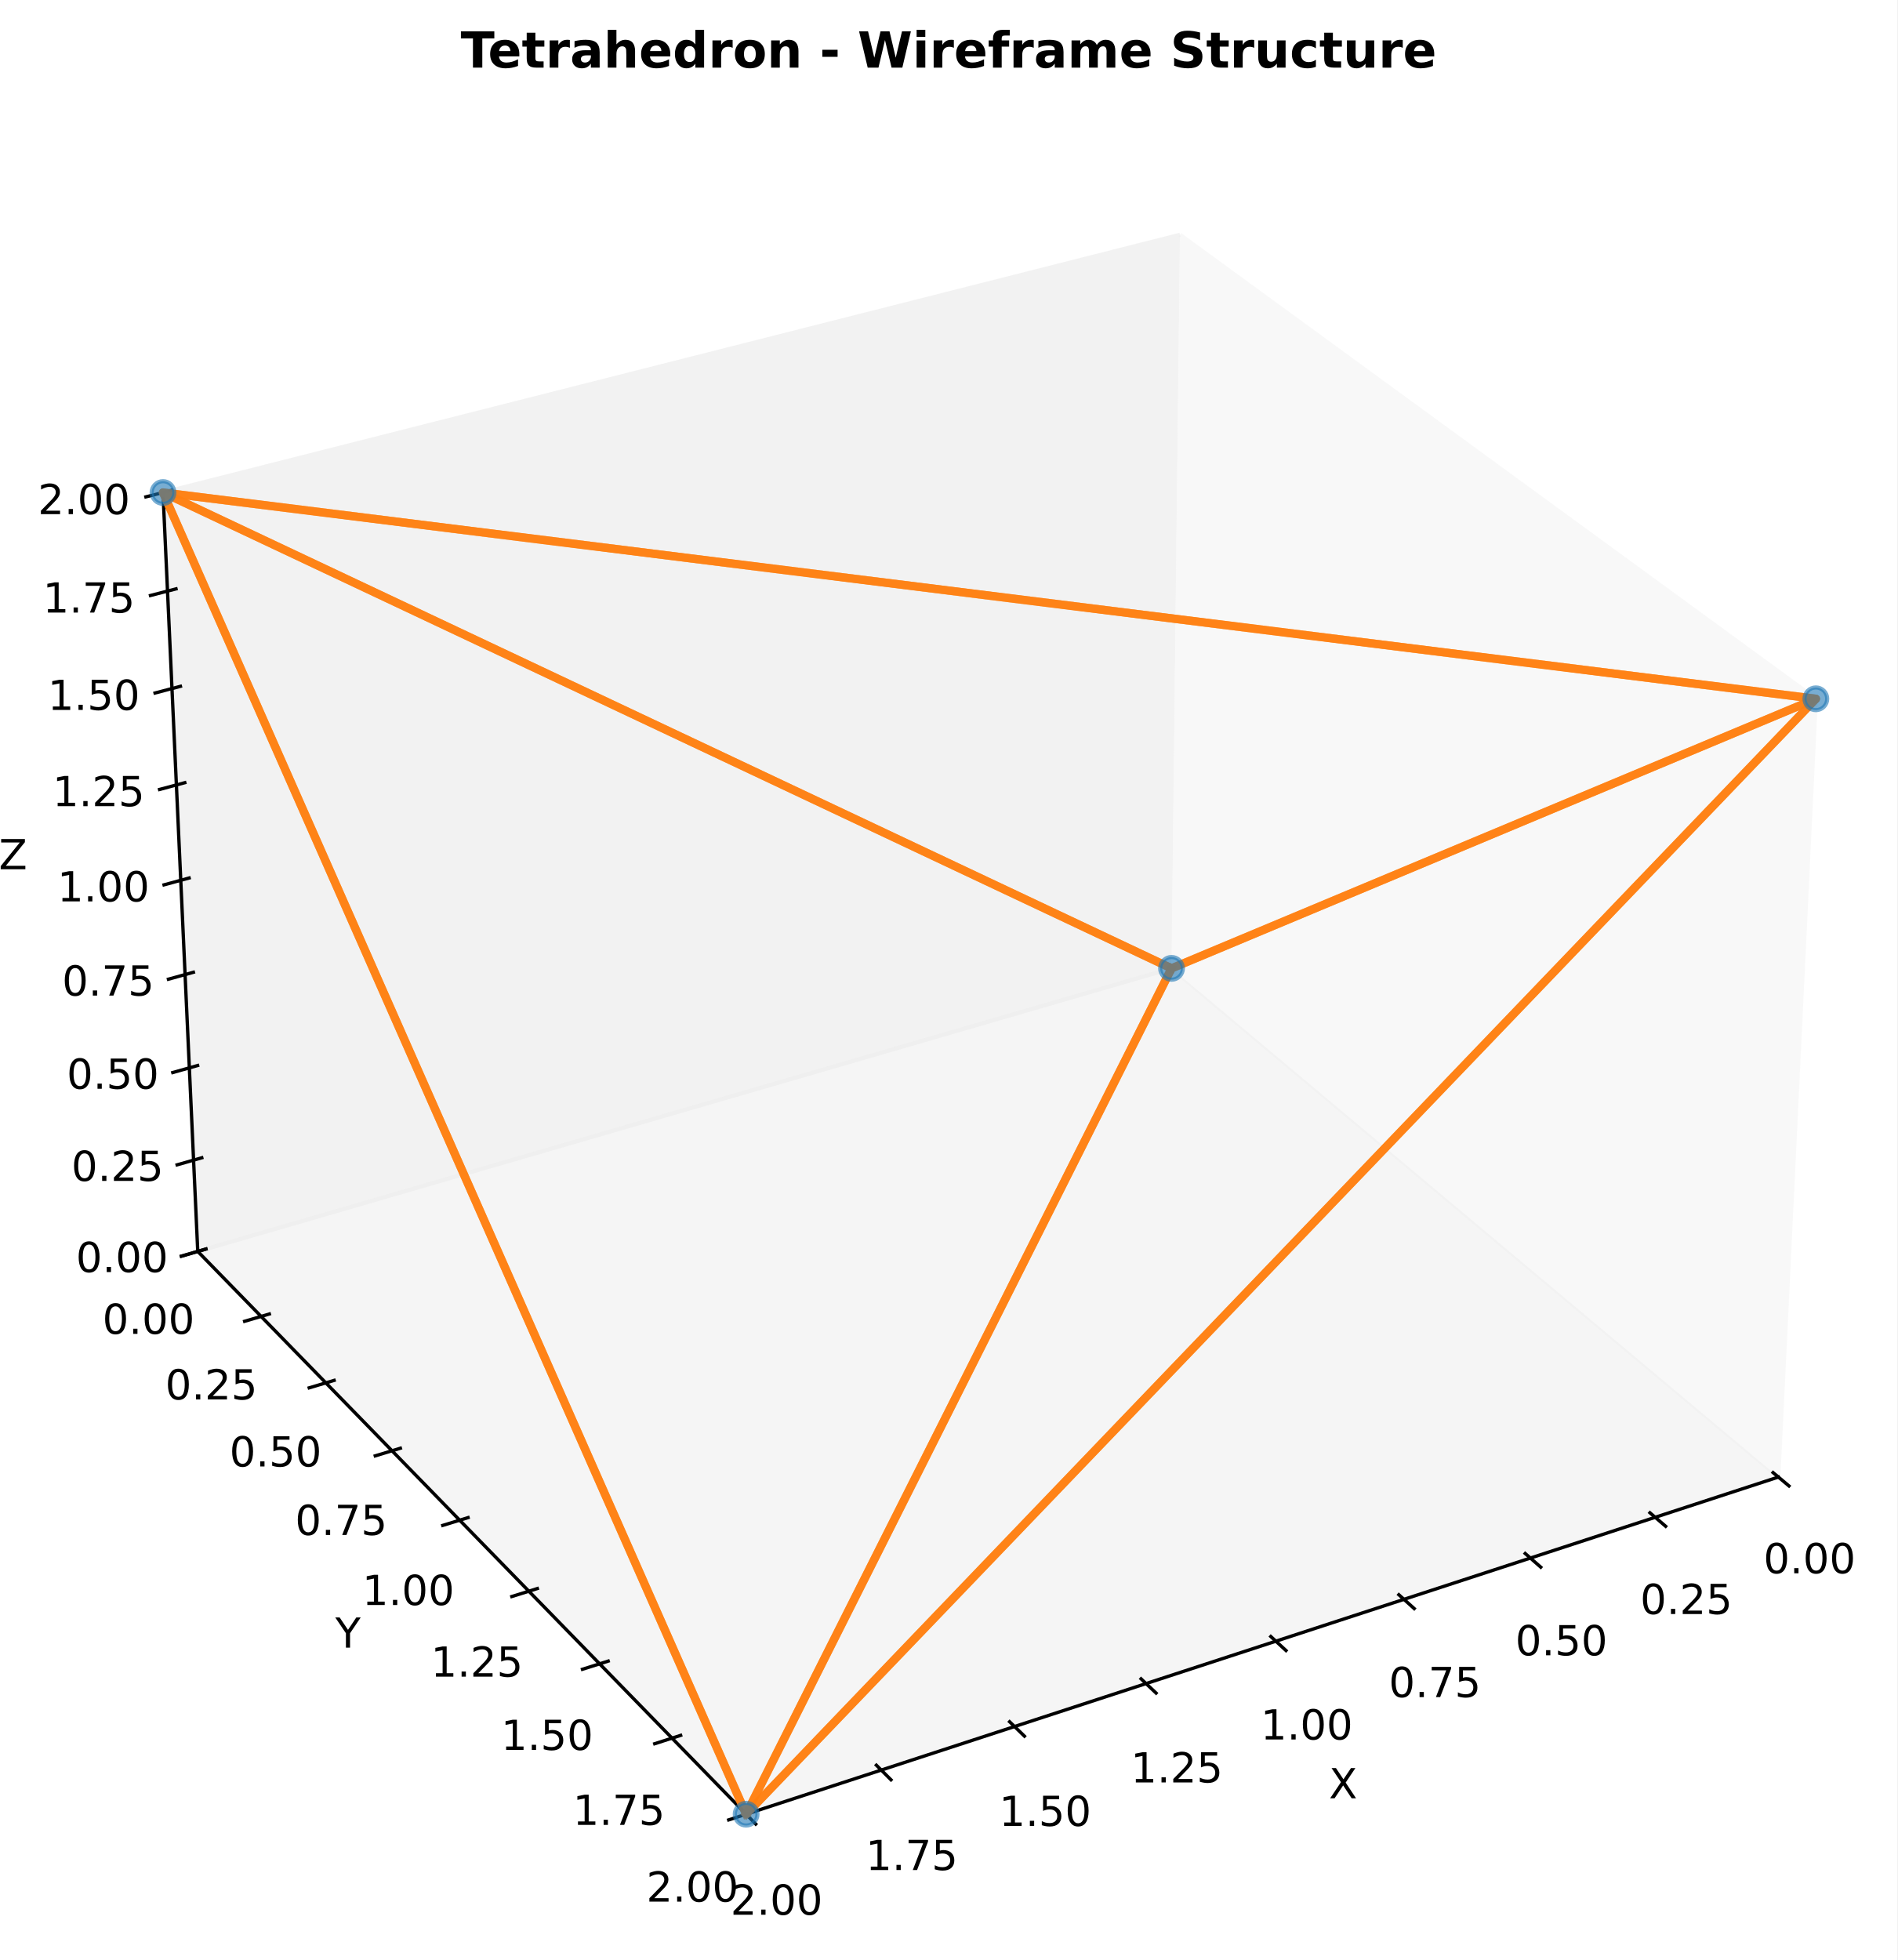
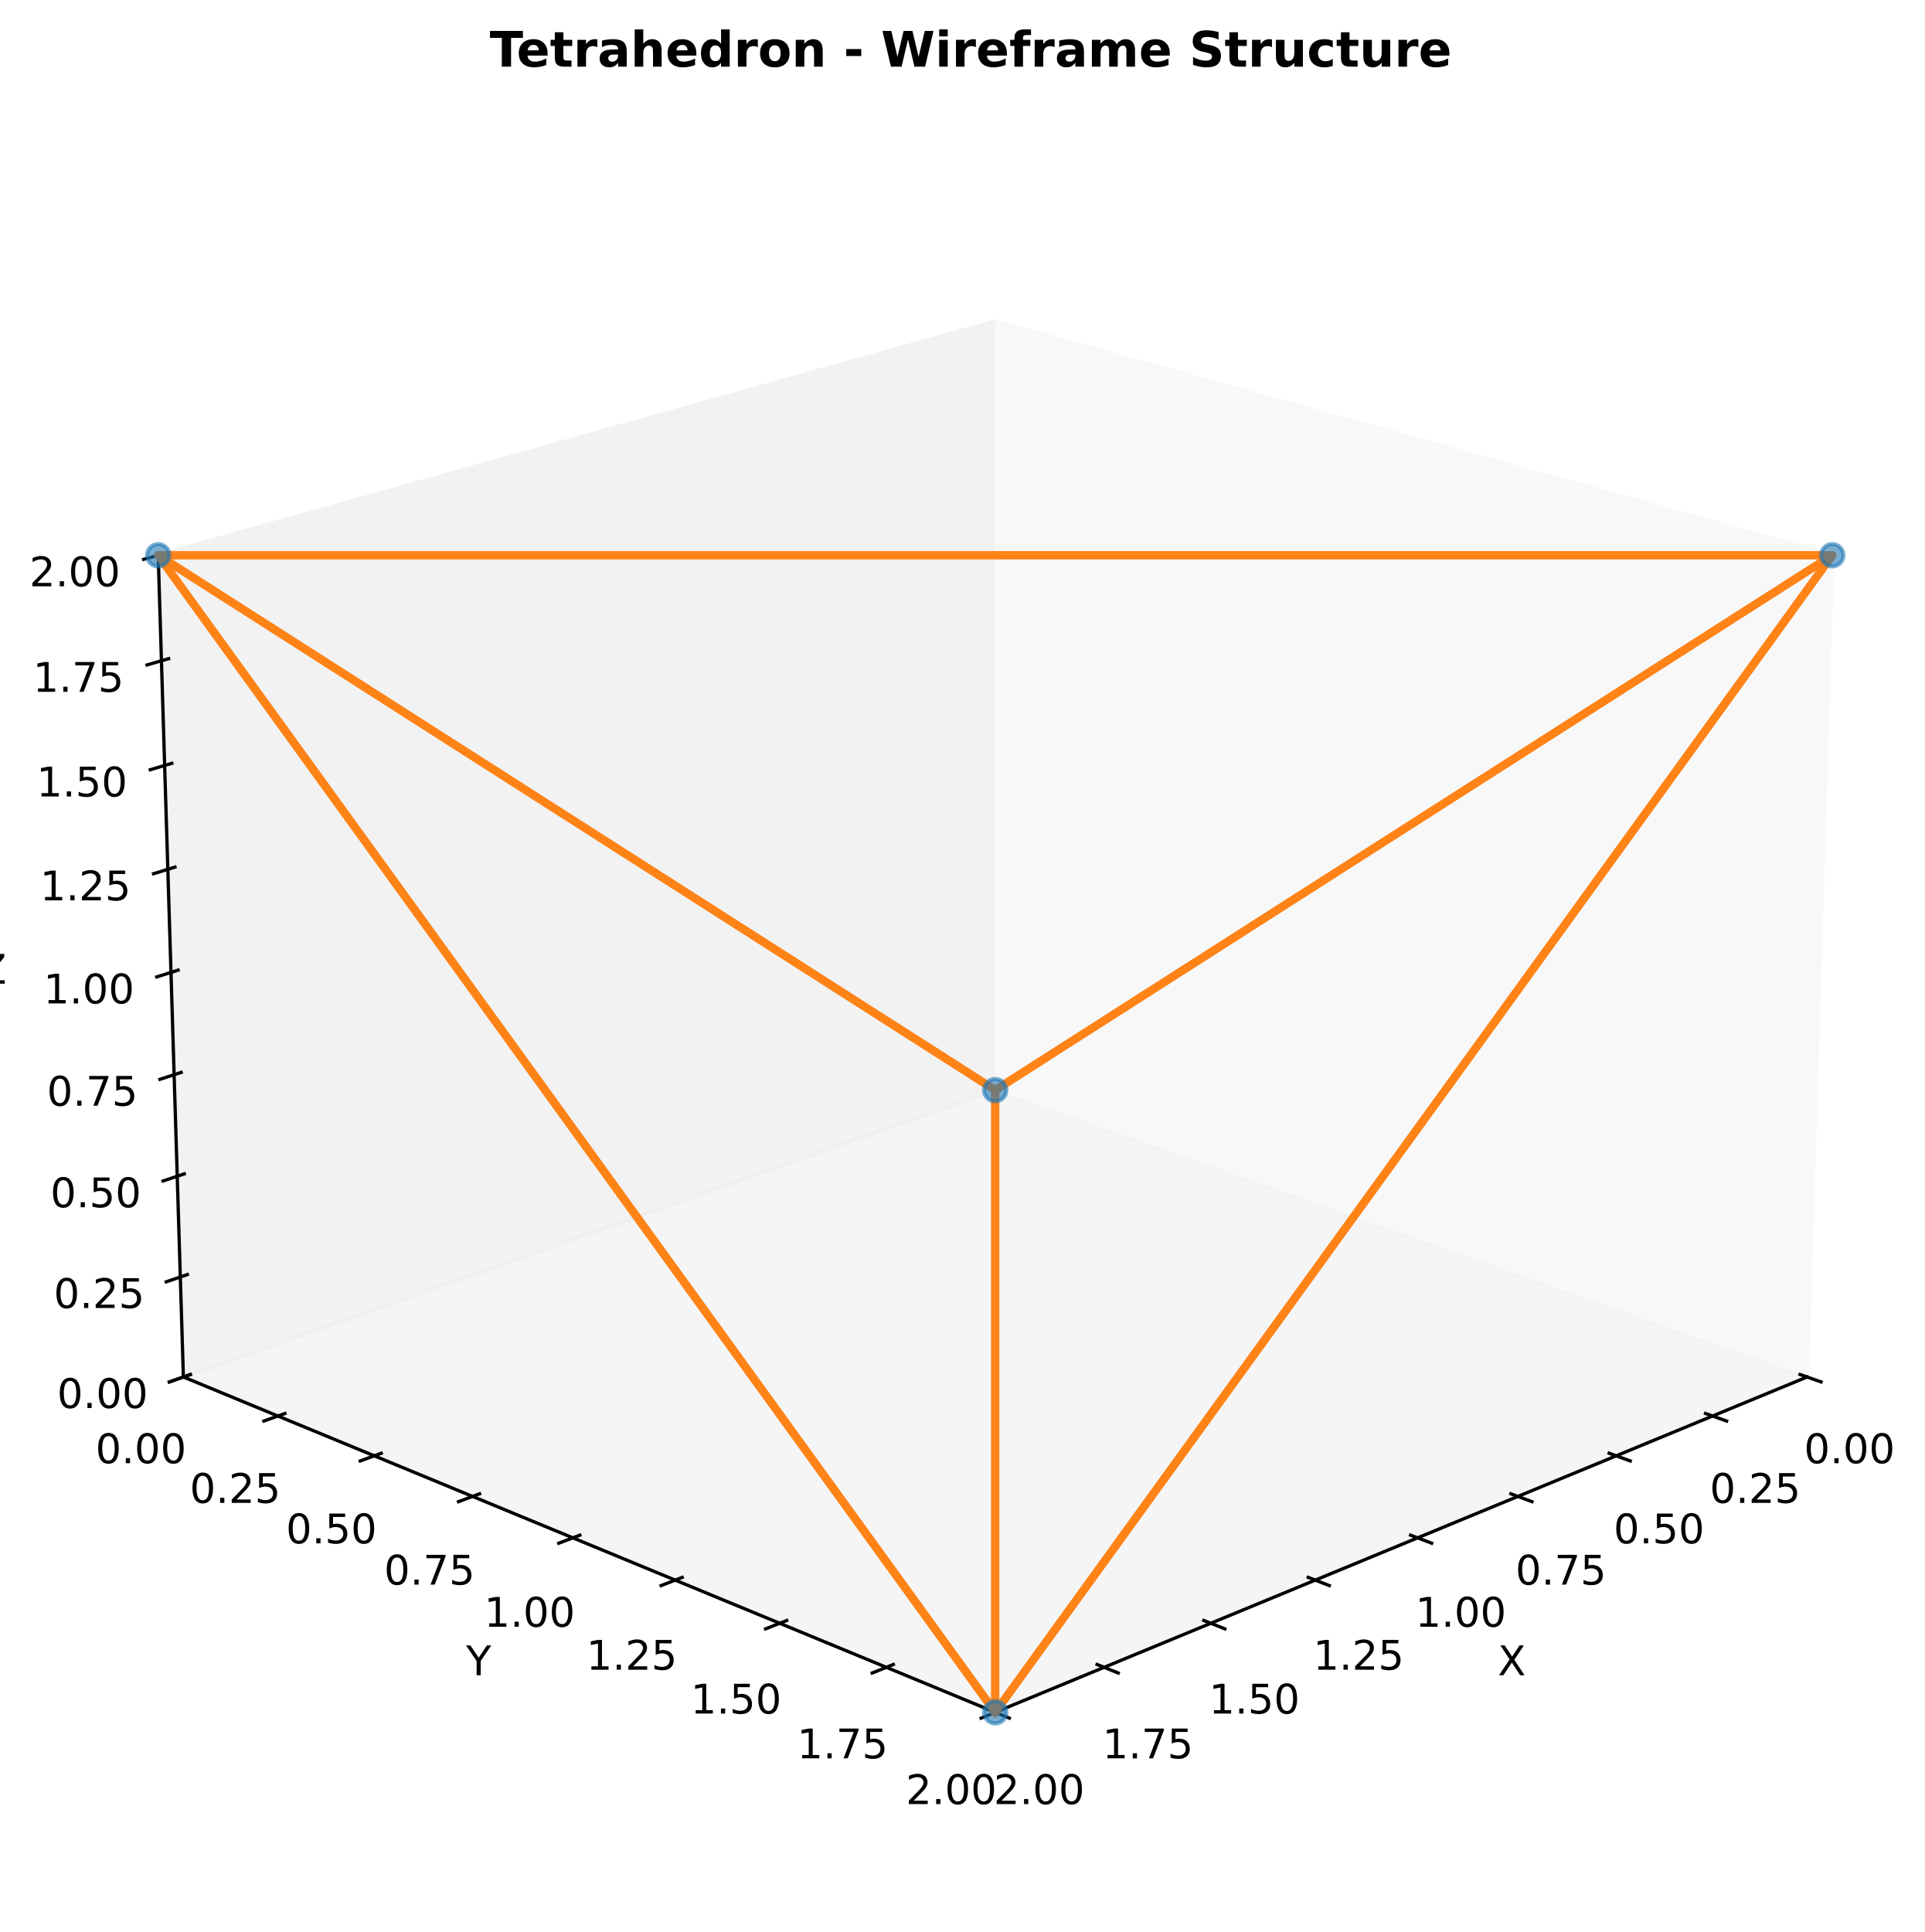
- <svg xmlns="http://www.w3.org/2000/svg" xmlns:xlink="http://www.w3.org/1999/xlink" width="457.92pt" height="473.038pt" viewBox="0 0 457.92 473.038" version="1.1">
+ <svg xmlns="http://www.w3.org/2000/svg" xmlns:xlink="http://www.w3.org/1999/xlink" width="471.183pt" height="473.038pt" viewBox="0 0 471.183 473.038" version="1.1">
  <defs>
    <style type="text/css">*{stroke-linejoin: round; stroke-linecap: butt}</style>
  </defs>
  <g id="figure_1">
    <g id="patch_1">
-       <path d="M 0 473.038  L 457.92 473.038  L 457.92 0  L 0 0  z " style="fill: #ffffff" />
+       <path d="M 0 473.038  L 471.183 473.038  L 471.183 0  L 0 0  z " style="fill: #ffffff" />
    </g>
    <g id="patch_2">
-       <path d="M 7.2 465.838  L 450.72 465.838  L 450.72 22.318  L 7.2 22.318  z " style="fill: #ffffff" />
+       <path d="M 15.926 465.838  L 459.446 465.838  L 459.446 22.318  L 15.926 22.318  z " style="fill: #ffffff" />
    </g>
    <g id="pane3d_1">
      <g id="patch_3">
-         <path d="M 282.753 233.711  L 429.218 356.48  L 438.263 168.653  L 284.789 56.655  " style="fill: #f2f2f2; opacity: 0.5; stroke: #f2f2f2; stroke-linejoin: miter" />
+         <path d="M 243.68 266.913  L 442.457 337.145  L 448.621 135.953  L 243.68 78.665  " style="fill: #f2f2f2; opacity: 0.5; stroke: #f2f2f2; stroke-linejoin: miter" />
      </g>
    </g>
    <g id="pane3d_2">
      <g id="patch_4">
-         <path d="M 282.753 233.711  L 47.73 302.023  L 39.343 118.868  L 284.789 56.655  " style="fill: #e6e6e6; opacity: 0.5; stroke: #e6e6e6; stroke-linejoin: miter" />
+         <path d="M 243.68 266.913  L 44.903 337.145  L 38.738 135.953  L 243.68 78.665  " style="fill: #e6e6e6; opacity: 0.5; stroke: #e6e6e6; stroke-linejoin: miter" />
      </g>
    </g>
    <g id="pane3d_3">
      <g id="patch_5">
-         <path d="M 282.753 233.711  L 47.73 302.023  L 180.082 437.848  L 429.218 356.48  " style="fill: #ececec; opacity: 0.5; stroke: #ececec; stroke-linejoin: miter" />
+         <path d="M 243.68 266.913  L 44.903 337.145  L 243.68 419.245  L 442.457 337.145  " style="fill: #ececec; opacity: 0.5; stroke: #ececec; stroke-linejoin: miter" />
      </g>
    </g>
    <g id="axis3d_1">
      <g id="line2d_1">
-         <path d="M 429.218 356.48  L 180.082 437.848  " style="fill: none; stroke: #000000; stroke-width: 0.8; stroke-linecap: square" />
+         <path d="M 442.457 337.145  L 243.68 419.245  " style="fill: none; stroke: #000000; stroke-width: 0.8; stroke-linecap: square" />
      </g>
      <g id="xtick_1">
        <g id="line2d_2">
-           <path d="M 427.943 355.412  L 431.774 358.622  " style="fill: none; stroke: #000000; stroke-width: 0.8; stroke-linecap: square" />
+           <path d="M 440.743 336.539  L 445.889 338.357  " style="fill: none; stroke: #000000; stroke-width: 0.8; stroke-linecap: square" />
        </g>
        <g id="text_1">
-           <g transform="translate(425.6121 379.7038) scale(0.1 -0.1)">
+           <g transform="translate(441.7177 358.2588) scale(0.1 -0.1)">
            <defs>
              <path id="DejaVuSans-30" d="M 2034 4250  Q 1547 4250 1301 3770  Q 1056 3291 1056 2328  Q 1056 1369 1301 889  Q 1547 409 2034 409  Q 2525 409 2770 889  Q 3016 1369 3016 2328  Q 3016 3291 2770 3770  Q 2525 4250 2034 4250  z M 2034 4750  Q 2819 4750 3233 4129  Q 3647 3509 3647 2328  Q 3647 1150 3233 529  Q 2819 -91 2034 -91  Q 1250 -91 836 529  Q 422 1150 422 2328  Q 422 3509 836 4129  Q 1250 4750 2034 4750  z " transform="scale(0.015625)" />
              <path id="DejaVuSans-2e" d="M 684 794  L 1344 794  L 1344 0  L 684 0  L 684 794  z " transform="scale(0.015625)" />
            </defs>
            <use xlink:href="#DejaVuSans-30" />
            <use xlink:href="#DejaVuSans-2e" transform="translate(63.62305 0)" />
            <use xlink:href="#DejaVuSans-30" transform="translate(95.41016 0)" />
            <use xlink:href="#DejaVuSans-30" transform="translate(159.0332 0)" />
          </g>
        </g>
      </g>
      <g id="xtick_2">
        <g id="line2d_3">
-           <path d="M 398.223 365.109  L 402.014 368.361  " style="fill: none; stroke: #000000; stroke-width: 0.8; stroke-linecap: square" />
+           <path d="M 417.605 346.083  L 422.757 347.937  " style="fill: none; stroke: #000000; stroke-width: 0.8; stroke-linecap: square" />
        </g>
        <g id="text_2">
-           <g transform="translate(395.8613 389.5376) scale(0.1 -0.1)">
+           <g transform="translate(418.6278 367.9711) scale(0.1 -0.1)">
            <defs>
              <path id="DejaVuSans-32" d="M 1228 531  L 3431 531  L 3431 0  L 469 0  L 469 531  Q 828 903 1448 1529  Q 2069 2156 2228 2338  Q 2531 2678 2651 2914  Q 2772 3150 2772 3378  Q 2772 3750 2511 3984  Q 2250 4219 1831 4219  Q 1534 4219 1204 4116  Q 875 4013 500 3803  L 500 4441  Q 881 4594 1212 4672  Q 1544 4750 1819 4750  Q 2544 4750 2975 4387  Q 3406 4025 3406 3419  Q 3406 3131 3298 2873  Q 3191 2616 2906 2266  Q 2828 2175 2409 1742  Q 1991 1309 1228 531  z " transform="scale(0.015625)" />
              <path id="DejaVuSans-35" d="M 691 4666  L 3169 4666  L 3169 4134  L 1269 4134  L 1269 2991  Q 1406 3038 1543 3061  Q 1681 3084 1819 3084  Q 2600 3084 3056 2656  Q 3513 2228 3513 1497  Q 3513 744 3044 326  Q 2575 -91 1722 -91  Q 1428 -91 1123 -41  Q 819 9 494 109  L 494 744  Q 775 591 1075 516  Q 1375 441 1709 441  Q 2250 441 2565 725  Q 2881 1009 2881 1497  Q 2881 1984 2565 2268  Q 2250 2553 1709 2553  Q 1456 2553 1204 2497  Q 953 2441 691 2322  L 691 4666  z " transform="scale(0.015625)" />
            </defs>
            <use xlink:href="#DejaVuSans-30" />
            <use xlink:href="#DejaVuSans-2e" transform="translate(63.62305 0)" />
            <use xlink:href="#DejaVuSans-32" transform="translate(95.41016 0)" />
            <use xlink:href="#DejaVuSans-35" transform="translate(159.0332 0)" />
          </g>
        </g>
      </g>
      <g id="xtick_3">
        <g id="line2d_4">
-           <path d="M 368.116 374.932  L 371.867 378.227  " style="fill: none; stroke: #000000; stroke-width: 0.8; stroke-linecap: square" />
+           <path d="M 394.006 355.817  L 399.165 357.708  " style="fill: none; stroke: #000000; stroke-width: 0.8; stroke-linecap: square" />
        </g>
        <g id="text_3">
-           <g transform="translate(365.7225 399.4995) scale(0.1 -0.1)">
+           <g transform="translate(395.0782 377.8769) scale(0.1 -0.1)">
            <use xlink:href="#DejaVuSans-30" />
            <use xlink:href="#DejaVuSans-2e" transform="translate(63.62305 0)" />
            <use xlink:href="#DejaVuSans-35" transform="translate(95.41016 0)" />
            <use xlink:href="#DejaVuSans-30" transform="translate(159.0332 0)" />
          </g>
        </g>
      </g>
      <g id="xtick_4">
        <g id="line2d_5">
-           <path d="M 337.616 384.883  L 341.325 388.222  " style="fill: none; stroke: #000000; stroke-width: 0.8; stroke-linecap: square" />
+           <path d="M 369.935 365.746  L 375.099 367.675  " style="fill: none; stroke: #000000; stroke-width: 0.8; stroke-linecap: square" />
        </g>
        <g id="text_4">
-           <g transform="translate(335.1881 409.5923) scale(0.1 -0.1)">
+           <g transform="translate(371.0549 387.9818) scale(0.1 -0.1)">
            <defs>
              <path id="DejaVuSans-37" d="M 525 4666  L 3525 4666  L 3525 4397  L 1831 0  L 1172 0  L 2766 4134  L 525 4134  L 525 4666  z " transform="scale(0.015625)" />
            </defs>
            <use xlink:href="#DejaVuSans-30" />
            <use xlink:href="#DejaVuSans-2e" transform="translate(63.62305 0)" />
            <use xlink:href="#DejaVuSans-37" transform="translate(95.41016 0)" />
            <use xlink:href="#DejaVuSans-35" transform="translate(159.0332 0)" />
          </g>
        </g>
      </g>
      <g id="xtick_5">
        <g id="line2d_6">
-           <path d="M 306.714 394.966  L 310.379 398.348  " style="fill: none; stroke: #000000; stroke-width: 0.8; stroke-linecap: square" />
+           <path d="M 345.376 375.876  L 350.545 377.844  " style="fill: none; stroke: #000000; stroke-width: 0.8; stroke-linecap: square" />
        </g>
        <g id="text_5">
-           <g transform="translate(304.2504 419.8184) scale(0.1 -0.1)">
+           <g transform="translate(346.5434 398.2921) scale(0.1 -0.1)">
            <defs>
              <path id="DejaVuSans-31" d="M 794 531  L 1825 531  L 1825 4091  L 703 3866  L 703 4441  L 1819 4666  L 2450 4666  L 2450 531  L 3481 531  L 3481 0  L 794 0  L 794 531  z " transform="scale(0.015625)" />
            </defs>
            <use xlink:href="#DejaVuSans-31" />
            <use xlink:href="#DejaVuSans-2e" transform="translate(63.62305 0)" />
            <use xlink:href="#DejaVuSans-30" transform="translate(95.41016 0)" />
            <use xlink:href="#DejaVuSans-30" transform="translate(159.0332 0)" />
          </g>
        </g>
      </g>
      <g id="xtick_6">
        <g id="line2d_7">
-           <path d="M 275.402 405.182  L 279.023 408.61  " style="fill: none; stroke: #000000; stroke-width: 0.8; stroke-linecap: square" />
+           <path d="M 320.315 386.213  L 325.487 388.222  " style="fill: none; stroke: #000000; stroke-width: 0.8; stroke-linecap: square" />
        </g>
        <g id="text_6">
-           <g transform="translate(272.9011 430.1804) scale(0.1 -0.1)">
+           <g transform="translate(321.5289 408.8141) scale(0.1 -0.1)">
            <use xlink:href="#DejaVuSans-31" />
            <use xlink:href="#DejaVuSans-2e" transform="translate(63.62305 0)" />
            <use xlink:href="#DejaVuSans-32" transform="translate(95.41016 0)" />
            <use xlink:href="#DejaVuSans-35" transform="translate(159.0332 0)" />
          </g>
        </g>
      </g>
      <g id="xtick_7">
        <g id="line2d_8">
-           <path d="M 243.672 415.535  L 247.246 419.009  " style="fill: none; stroke: #000000; stroke-width: 0.8; stroke-linecap: square" />
+           <path d="M 294.735 396.763  L 299.91 398.814  " style="fill: none; stroke: #000000; stroke-width: 0.8; stroke-linecap: square" />
        </g>
        <g id="text_7">
-           <g transform="translate(241.1322 440.6813) scale(0.1 -0.1)">
+           <g transform="translate(295.9955 419.5542) scale(0.1 -0.1)">
            <use xlink:href="#DejaVuSans-31" />
            <use xlink:href="#DejaVuSans-2e" transform="translate(63.62305 0)" />
            <use xlink:href="#DejaVuSans-35" transform="translate(95.41016 0)" />
            <use xlink:href="#DejaVuSans-30" transform="translate(159.0332 0)" />
          </g>
        </g>
      </g>
      <g id="xtick_8">
        <g id="line2d_9">
-           <path d="M 211.516 426.027  L 215.042 429.547  " style="fill: none; stroke: #000000; stroke-width: 0.8; stroke-linecap: square" />
+           <path d="M 268.621 407.535  L 273.798 409.629  " style="fill: none; stroke: #000000; stroke-width: 0.8; stroke-linecap: square" />
        </g>
        <g id="text_8">
-           <g transform="translate(208.9351 451.3236) scale(0.1 -0.1)">
+           <g transform="translate(269.927 430.5194) scale(0.1 -0.1)">
            <use xlink:href="#DejaVuSans-31" />
            <use xlink:href="#DejaVuSans-2e" transform="translate(63.62305 0)" />
            <use xlink:href="#DejaVuSans-37" transform="translate(95.41016 0)" />
            <use xlink:href="#DejaVuSans-35" transform="translate(159.0332 0)" />
          </g>
        </g>
      </g>
      <g id="xtick_9">
        <g id="line2d_10">
-           <path d="M 178.924 436.661  L 182.401 440.229  " style="fill: none; stroke: #000000; stroke-width: 0.8; stroke-linecap: square" />
+           <path d="M 241.956 418.533  L 247.133 420.672  " style="fill: none; stroke: #000000; stroke-width: 0.8; stroke-linecap: square" />
        </g>
        <g id="text_9">
-           <g transform="translate(176.301 462.1104) scale(0.1 -0.1)">
+           <g transform="translate(243.3065 441.7169) scale(0.1 -0.1)">
            <use xlink:href="#DejaVuSans-32" />
            <use xlink:href="#DejaVuSans-2e" transform="translate(63.62305 0)" />
            <use xlink:href="#DejaVuSans-30" transform="translate(95.41016 0)" />
            <use xlink:href="#DejaVuSans-30" transform="translate(159.0332 0)" />
          </g>
        </g>
      </g>
      <g id="text_10">
-         <g transform="translate(320.7464 434.0064) scale(0.1 -0.1)">
+         <g transform="translate(366.7378 410.1691) scale(0.1 -0.1)">
          <defs>
            <path id="DejaVuSans-58" d="M 403 4666  L 1081 4666  L 2241 2931  L 3406 4666  L 4084 4666  L 2584 2425  L 4184 0  L 3506 0  L 2194 1984  L 872 0  L 191 0  L 1856 2491  L 403 4666  z " transform="scale(0.015625)" />
          </defs>
          <use xlink:href="#DejaVuSans-58" />
        </g>
      </g>
    </g>
    <g id="axis3d_2">
      <g id="line2d_11">
-         <path d="M 47.73 302.023  L 180.082 437.848  " style="fill: none; stroke: #000000; stroke-width: 0.8; stroke-linecap: square" />
+         <path d="M 44.903 337.145  L 243.68 419.245  " style="fill: none; stroke: #000000; stroke-width: 0.8; stroke-linecap: square" />
      </g>
      <g id="xtick_10">
        <g id="line2d_12">
-           <path d="M 49.702 301.449  L 43.78 303.171  " style="fill: none; stroke: #000000; stroke-width: 0.8; stroke-linecap: square" />
+           <path d="M 46.616 336.539  L 41.47 338.357  " style="fill: none; stroke: #000000; stroke-width: 0.8; stroke-linecap: square" />
        </g>
        <g id="text_11">
-           <g transform="translate(24.713 321.9215) scale(0.1 -0.1)">
+           <g transform="translate(23.37574 358.2588) scale(0.1 -0.1)">
            <use xlink:href="#DejaVuSans-30" />
            <use xlink:href="#DejaVuSans-2e" transform="translate(63.62305 0)" />
            <use xlink:href="#DejaVuSans-30" transform="translate(95.41016 0)" />
            <use xlink:href="#DejaVuSans-30" transform="translate(159.0332 0)" />
          </g>
        </g>
      </g>
      <g id="xtick_11">
        <g id="line2d_13">
-           <path d="M 65.007 317.127  L 59.039 318.886  " style="fill: none; stroke: #000000; stroke-width: 0.8; stroke-linecap: square" />
+           <path d="M 69.754 346.083  L 64.602 347.937  " style="fill: none; stroke: #000000; stroke-width: 0.8; stroke-linecap: square" />
        </g>
        <g id="text_12">
-           <g transform="translate(39.87846 337.7506) scale(0.1 -0.1)">
+           <g transform="translate(46.46559 367.9711) scale(0.1 -0.1)">
            <use xlink:href="#DejaVuSans-30" />
            <use xlink:href="#DejaVuSans-2e" transform="translate(63.62305 0)" />
            <use xlink:href="#DejaVuSans-32" transform="translate(95.41016 0)" />
            <use xlink:href="#DejaVuSans-35" transform="translate(159.0332 0)" />
          </g>
        </g>
      </g>
      <g id="xtick_12">
        <g id="line2d_14">
-           <path d="M 80.646 333.149  L 74.632 334.946  " style="fill: none; stroke: #000000; stroke-width: 0.8; stroke-linecap: square" />
+           <path d="M 93.353 355.817  L 88.194 357.708  " style="fill: none; stroke: #000000; stroke-width: 0.8; stroke-linecap: square" />
        </g>
        <g id="text_13">
-           <g transform="translate(55.37629 353.9265) scale(0.1 -0.1)">
+           <g transform="translate(70.01523 377.8769) scale(0.1 -0.1)">
            <use xlink:href="#DejaVuSans-30" />
            <use xlink:href="#DejaVuSans-2e" transform="translate(63.62305 0)" />
            <use xlink:href="#DejaVuSans-35" transform="translate(95.41016 0)" />
            <use xlink:href="#DejaVuSans-30" transform="translate(159.0332 0)" />
          </g>
        </g>
      </g>
      <g id="xtick_13">
        <g id="line2d_15">
-           <path d="M 96.632 349.525  L 90.571 351.362  " style="fill: none; stroke: #000000; stroke-width: 0.8; stroke-linecap: square" />
+           <path d="M 117.424 365.746  L 112.26 367.675  " style="fill: none; stroke: #000000; stroke-width: 0.8; stroke-linecap: square" />
        </g>
        <g id="text_14">
-           <g transform="translate(71.21751 370.4608) scale(0.1 -0.1)">
+           <g transform="translate(94.03855 387.9818) scale(0.1 -0.1)">
            <use xlink:href="#DejaVuSans-30" />
            <use xlink:href="#DejaVuSans-2e" transform="translate(63.62305 0)" />
            <use xlink:href="#DejaVuSans-37" transform="translate(95.41016 0)" />
            <use xlink:href="#DejaVuSans-35" transform="translate(159.0332 0)" />
          </g>
        </g>
      </g>
      <g id="xtick_14">
        <g id="line2d_16">
-           <path d="M 112.976 366.267  L 106.867 368.146  " style="fill: none; stroke: #000000; stroke-width: 0.8; stroke-linecap: square" />
+           <path d="M 141.983 375.876  L 136.814 377.844  " style="fill: none; stroke: #000000; stroke-width: 0.8; stroke-linecap: square" />
        </g>
        <g id="text_15">
-           <g transform="translate(87.41369 387.3656) scale(0.1 -0.1)">
+           <g transform="translate(118.55 398.2921) scale(0.1 -0.1)">
            <use xlink:href="#DejaVuSans-31" />
            <use xlink:href="#DejaVuSans-2e" transform="translate(63.62305 0)" />
            <use xlink:href="#DejaVuSans-30" transform="translate(95.41016 0)" />
            <use xlink:href="#DejaVuSans-30" transform="translate(159.0332 0)" />
          </g>
        </g>
      </g>
      <g id="xtick_15">
        <g id="line2d_17">
-           <path d="M 129.69 383.389  L 123.532 385.311  " style="fill: none; stroke: #000000; stroke-width: 0.8; stroke-linecap: square" />
+           <path d="M 167.044 386.213  L 161.872 388.222  " style="fill: none; stroke: #000000; stroke-width: 0.8; stroke-linecap: square" />
        </g>
        <g id="text_16">
-           <g transform="translate(103.9769 404.6535) scale(0.1 -0.1)">
+           <g transform="translate(143.5645 408.8141) scale(0.1 -0.1)">
            <use xlink:href="#DejaVuSans-31" />
            <use xlink:href="#DejaVuSans-2e" transform="translate(63.62305 0)" />
            <use xlink:href="#DejaVuSans-32" transform="translate(95.41016 0)" />
            <use xlink:href="#DejaVuSans-35" transform="translate(159.0332 0)" />
          </g>
        </g>
      </g>
      <g id="xtick_16">
        <g id="line2d_18">
-           <path d="M 146.786 400.903  L 140.58 402.869  " style="fill: none; stroke: #000000; stroke-width: 0.8; stroke-linecap: square" />
+           <path d="M 192.624 396.763  L 187.449 398.814  " style="fill: none; stroke: #000000; stroke-width: 0.8; stroke-linecap: square" />
        </g>
        <g id="text_17">
-           <g transform="translate(120.9197 422.3376) scale(0.1 -0.1)">
+           <g transform="translate(169.0979 419.5542) scale(0.1 -0.1)">
            <use xlink:href="#DejaVuSans-31" />
            <use xlink:href="#DejaVuSans-2e" transform="translate(63.62305 0)" />
            <use xlink:href="#DejaVuSans-35" transform="translate(95.41016 0)" />
            <use xlink:href="#DejaVuSans-30" transform="translate(159.0332 0)" />
          </g>
        </g>
      </g>
      <g id="xtick_17">
        <g id="line2d_19">
-           <path d="M 164.279 418.823  L 158.023 420.835  " style="fill: none; stroke: #000000; stroke-width: 0.8; stroke-linecap: square" />
+           <path d="M 218.738 407.535  L 213.561 409.629  " style="fill: none; stroke: #000000; stroke-width: 0.8; stroke-linecap: square" />
        </g>
        <g id="text_18">
-           <g transform="translate(138.2553 440.4318) scale(0.1 -0.1)">
+           <g transform="translate(195.1664 430.5194) scale(0.1 -0.1)">
            <use xlink:href="#DejaVuSans-31" />
            <use xlink:href="#DejaVuSans-2e" transform="translate(63.62305 0)" />
            <use xlink:href="#DejaVuSans-37" transform="translate(95.41016 0)" />
            <use xlink:href="#DejaVuSans-35" transform="translate(159.0332 0)" />
          </g>
        </g>
      </g>
      <g id="xtick_18">
        <g id="line2d_20">
-           <path d="M 182.182 437.162  L 175.876 439.222  " style="fill: none; stroke: #000000; stroke-width: 0.8; stroke-linecap: square" />
+           <path d="M 245.403 418.533  L 240.226 420.672  " style="fill: none; stroke: #000000; stroke-width: 0.8; stroke-linecap: square" />
        </g>
        <g id="text_19">
-           <g transform="translate(155.9976 458.9504) scale(0.1 -0.1)">
+           <g transform="translate(221.7869 441.7169) scale(0.1 -0.1)">
            <use xlink:href="#DejaVuSans-32" />
            <use xlink:href="#DejaVuSans-2e" transform="translate(63.62305 0)" />
            <use xlink:href="#DejaVuSans-30" transform="translate(95.41016 0)" />
            <use xlink:href="#DejaVuSans-30" transform="translate(159.0332 0)" />
          </g>
        </g>
      </g>
      <g id="text_20">
-         <g transform="translate(80.93147 397.6508) scale(0.1 -0.1)">
+         <g transform="translate(114.1423 410.1691) scale(0.1 -0.1)">
          <defs>
            <path id="DejaVuSans-59" d="M -13 4666  L 666 4666  L 1959 2747  L 3244 4666  L 3922 4666  L 2272 2222  L 2272 0  L 1638 0  L 1638 2222  L -13 4666  z " transform="scale(0.015625)" />
          </defs>
          <use xlink:href="#DejaVuSans-59" />
        </g>
      </g>
    </g>
    <g id="axis3d_3">
      <g id="line2d_21">
-         <path d="M 47.73 302.023  L 39.343 118.868  " style="fill: none; stroke: #000000; stroke-width: 0.8; stroke-linecap: square" />
+         <path d="M 44.903 337.145  L 38.738 135.953  " style="fill: none; stroke: #000000; stroke-width: 0.8; stroke-linecap: square" />
      </g>
      <g id="xtick_19">
        <g id="line2d_22">
-           <path d="M 49.702 301.449  L 43.78 303.171  " style="fill: none; stroke: #000000; stroke-width: 0.8; stroke-linecap: square" />
+           <path d="M 46.616 336.539  L 41.47 338.357  " style="fill: none; stroke: #000000; stroke-width: 0.8; stroke-linecap: square" />
        </g>
        <g id="text_21">
-           <g transform="translate(18.32633 307.013) scale(0.1 -0.1)">
+           <g transform="translate(13.97804 344.743) scale(0.1 -0.1)">
            <use xlink:href="#DejaVuSans-30" />
            <use xlink:href="#DejaVuSans-2e" transform="translate(63.62305 0)" />
            <use xlink:href="#DejaVuSans-30" transform="translate(95.41016 0)" />
            <use xlink:href="#DejaVuSans-30" transform="translate(159.0332 0)" />
          </g>
        </g>
      </g>
      <g id="xtick_20">
        <g id="line2d_23">
-           <path d="M 48.704 279.424  L 42.749 281.129  " style="fill: none; stroke: #000000; stroke-width: 0.8; stroke-linecap: square" />
+           <path d="M 45.872 312.068  L 40.706 313.847  " style="fill: none; stroke: #000000; stroke-width: 0.8; stroke-linecap: square" />
        </g>
        <g id="text_22">
-           <g transform="translate(17.22103 285.0082) scale(0.1 -0.1)">
+           <g transform="translate(13.15316 320.2584) scale(0.1 -0.1)">
            <use xlink:href="#DejaVuSans-30" />
            <use xlink:href="#DejaVuSans-2e" transform="translate(63.62305 0)" />
            <use xlink:href="#DejaVuSans-32" transform="translate(95.41016 0)" />
            <use xlink:href="#DejaVuSans-35" transform="translate(159.0332 0)" />
          </g>
        </g>
      </g>
      <g id="xtick_21">
        <g id="line2d_24">
-           <path d="M 47.696 257.161  L 41.707 258.848  " style="fill: none; stroke: #000000; stroke-width: 0.8; stroke-linecap: square" />
+           <path d="M 45.123 287.411  L 39.936 289.15  " style="fill: none; stroke: #000000; stroke-width: 0.8; stroke-linecap: square" />
        </g>
        <g id="text_23">
-           <g transform="translate(16.10378 262.7653) scale(0.1 -0.1)">
+           <g transform="translate(12.32204 295.5883) scale(0.1 -0.1)">
            <use xlink:href="#DejaVuSans-30" />
            <use xlink:href="#DejaVuSans-2e" transform="translate(63.62305 0)" />
            <use xlink:href="#DejaVuSans-35" transform="translate(95.41016 0)" />
            <use xlink:href="#DejaVuSans-30" transform="translate(159.0332 0)" />
          </g>
        </g>
      </g>
      <g id="xtick_22">
        <g id="line2d_25">
-           <path d="M 46.676 234.655  L 40.653 236.323  " style="fill: none; stroke: #000000; stroke-width: 0.8; stroke-linecap: square" />
+           <path d="M 44.369 262.567  L 39.16 264.265  " style="fill: none; stroke: #000000; stroke-width: 0.8; stroke-linecap: square" />
        </g>
        <g id="text_24">
-           <g transform="translate(14.97438 240.2806) scale(0.1 -0.1)">
+           <g transform="translate(11.4846 270.7306) scale(0.1 -0.1)">
            <use xlink:href="#DejaVuSans-30" />
            <use xlink:href="#DejaVuSans-2e" transform="translate(63.62305 0)" />
            <use xlink:href="#DejaVuSans-37" transform="translate(95.41016 0)" />
            <use xlink:href="#DejaVuSans-35" transform="translate(159.0332 0)" />
          </g>
        </g>
      </g>
      <g id="xtick_23">
        <g id="line2d_26">
-           <path d="M 45.645 211.902  L 39.588 213.552  " style="fill: none; stroke: #000000; stroke-width: 0.8; stroke-linecap: square" />
+           <path d="M 43.609 237.533  L 38.379 239.19  " style="fill: none; stroke: #000000; stroke-width: 0.8; stroke-linecap: square" />
        </g>
        <g id="text_25">
-           <g transform="translate(13.83263 217.55) scale(0.1 -0.1)">
+           <g transform="translate(10.64076 245.683) scale(0.1 -0.1)">
            <use xlink:href="#DejaVuSans-31" />
            <use xlink:href="#DejaVuSans-2e" transform="translate(63.62305 0)" />
            <use xlink:href="#DejaVuSans-30" transform="translate(95.41016 0)" />
            <use xlink:href="#DejaVuSans-30" transform="translate(159.0332 0)" />
          </g>
        </g>
      </g>
      <g id="xtick_24">
        <g id="line2d_27">
-           <path d="M 44.603 188.899  L 38.512 190.53  " style="fill: none; stroke: #000000; stroke-width: 0.8; stroke-linecap: square" />
+           <path d="M 42.842 212.307  L 37.591 213.923  " style="fill: none; stroke: #000000; stroke-width: 0.8; stroke-linecap: square" />
        </g>
        <g id="text_26">
-           <g transform="translate(12.67833 194.5695) scale(0.1 -0.1)">
+           <g transform="translate(9.790461 220.4436) scale(0.1 -0.1)">
            <use xlink:href="#DejaVuSans-31" />
            <use xlink:href="#DejaVuSans-2e" transform="translate(63.62305 0)" />
            <use xlink:href="#DejaVuSans-32" transform="translate(95.41016 0)" />
            <use xlink:href="#DejaVuSans-35" transform="translate(159.0332 0)" />
          </g>
        </g>
      </g>
      <g id="xtick_25">
        <g id="line2d_28">
-           <path d="M 43.55 165.642  L 37.423 167.253  " style="fill: none; stroke: #000000; stroke-width: 0.8; stroke-linecap: square" />
+           <path d="M 42.07 186.888  L 36.797 188.461  " style="fill: none; stroke: #000000; stroke-width: 0.8; stroke-linecap: square" />
        </g>
        <g id="text_27">
-           <g transform="translate(11.51127 171.335) scale(0.1 -0.1)">
+           <g transform="translate(8.933617 195.0099) scale(0.1 -0.1)">
            <use xlink:href="#DejaVuSans-31" />
            <use xlink:href="#DejaVuSans-2e" transform="translate(63.62305 0)" />
            <use xlink:href="#DejaVuSans-35" transform="translate(95.41016 0)" />
            <use xlink:href="#DejaVuSans-30" transform="translate(159.0332 0)" />
          </g>
        </g>
      </g>
      <g id="xtick_26">
        <g id="line2d_29">
-           <path d="M 42.484 142.125  L 36.322 143.717  " style="fill: none; stroke: #000000; stroke-width: 0.8; stroke-linecap: square" />
+           <path d="M 41.292 161.272  L 35.997 162.802  " style="fill: none; stroke: #000000; stroke-width: 0.8; stroke-linecap: square" />
        </g>
        <g id="text_28">
-           <g transform="translate(10.33123 147.8422) scale(0.1 -0.1)">
+           <g transform="translate(8.070156 169.3799) scale(0.1 -0.1)">
            <use xlink:href="#DejaVuSans-31" />
            <use xlink:href="#DejaVuSans-2e" transform="translate(63.62305 0)" />
            <use xlink:href="#DejaVuSans-37" transform="translate(95.41016 0)" />
            <use xlink:href="#DejaVuSans-35" transform="translate(159.0332 0)" />
          </g>
        </g>
      </g>
      <g id="xtick_27">
        <g id="line2d_30">
-           <path d="M 41.407 118.345  L 35.209 119.916  " style="fill: none; stroke: #000000; stroke-width: 0.8; stroke-linecap: square" />
+           <path d="M 40.508 135.458  L 35.191 136.944  " style="fill: none; stroke: #000000; stroke-width: 0.8; stroke-linecap: square" />
        </g>
        <g id="text_29">
-           <g transform="translate(9.138007 124.0867) scale(0.1 -0.1)">
+           <g transform="translate(7.2 143.5511) scale(0.1 -0.1)">
            <use xlink:href="#DejaVuSans-32" />
            <use xlink:href="#DejaVuSans-2e" transform="translate(63.62305 0)" />
            <use xlink:href="#DejaVuSans-30" transform="translate(95.41016 0)" />
            <use xlink:href="#DejaVuSans-30" transform="translate(159.0332 0)" />
          </g>
        </g>
      </g>
      <g id="text_30">
-         <g transform="translate(-0.280285 209.7875) scale(0.1 -0.1)">
+         <g transform="translate(-5.239851 240.844) scale(0.1 -0.1)">
          <defs>
            <path id="DejaVuSans-5a" d="M 359 4666  L 4025 4666  L 4025 4184  L 1075 531  L 4097 531  L 4097 0  L 288 0  L 288 481  L 3238 4134  L 359 4134  L 359 4666  z " transform="scale(0.015625)" />
          </defs>
          <use xlink:href="#DejaVuSans-5a" />
        </g>
      </g>
    </g>
    <g id="axes_1">
      <g id="line2d_31">
-         <path d="M 282.753 233.711  L 180.082 437.848  L 438.263 168.653  L 282.753 233.711  " clip-path="url(#p5a1fa88ed1)" style="fill: none; stroke: #ff7f0e; stroke-opacity: 0.8; stroke-width: 2; stroke-linecap: square" />
+         <path d="M 243.68 266.913  L 243.68 419.245  L 448.621 135.953  L 243.68 266.913  " clip-path="url(#pc858f97f91)" style="fill: none; stroke: #ff7f0e; stroke-opacity: 0.8; stroke-width: 2; stroke-linecap: square" />
      </g>
      <g id="line2d_32">
-         <path d="M 282.753 233.711  L 180.082 437.848  L 39.343 118.868  L 282.753 233.711  " clip-path="url(#p5a1fa88ed1)" style="fill: none; stroke: #ff7f0e; stroke-opacity: 0.8; stroke-width: 2; stroke-linecap: square" />
+         <path d="M 243.68 266.913  L 243.68 419.245  L 38.738 135.953  L 243.68 266.913  " clip-path="url(#pc858f97f91)" style="fill: none; stroke: #ff7f0e; stroke-opacity: 0.8; stroke-width: 2; stroke-linecap: square" />
      </g>
      <g id="line2d_33">
-         <path d="M 282.753 233.711  L 438.263 168.653  L 39.343 118.868  L 282.753 233.711  " clip-path="url(#p5a1fa88ed1)" style="fill: none; stroke: #ff7f0e; stroke-opacity: 0.8; stroke-width: 2; stroke-linecap: square" />
+         <path d="M 243.68 266.913  L 448.621 135.953  L 38.738 135.953  L 243.68 266.913  " clip-path="url(#pc858f97f91)" style="fill: none; stroke: #ff7f0e; stroke-opacity: 0.8; stroke-width: 2; stroke-linecap: square" />
      </g>
      <g id="line2d_34">
-         <path d="M 180.082 437.848  L 438.263 168.653  L 39.343 118.868  L 180.082 437.848  " clip-path="url(#p5a1fa88ed1)" style="fill: none; stroke: #ff7f0e; stroke-opacity: 0.8; stroke-width: 2; stroke-linecap: square" />
+         <path d="M 243.68 419.245  L 448.621 135.953  L 38.738 135.953  L 243.68 419.245  " clip-path="url(#pc858f97f91)" style="fill: none; stroke: #ff7f0e; stroke-opacity: 0.8; stroke-width: 2; stroke-linecap: square" />
      </g>
      <g id="Path3DCollection_1">
        <defs>
-           <path id="C0_0_f7f97c5443" d="M 0 2.739  C 0.726 2.739 1.423 2.45 1.936 1.936  C 2.45 1.423 2.739 0.726 2.739 -0  C 2.739 -0.726 2.45 -1.423 1.936 -1.936  C 1.423 -2.45 0.726 -2.739 0 -2.739  C -0.726 -2.739 -1.423 -2.45 -1.936 -1.936  C -2.45 -1.423 -2.739 -0.726 -2.739 0  C -2.739 0.726 -2.45 1.423 -1.936 1.936  C -1.423 2.45 -0.726 2.739 0 2.739  z " />
+           <path id="C0_0_e8c266a0c9" d="M 0 2.739  C 0.726 2.739 1.423 2.45 1.936 1.936  C 2.45 1.423 2.739 0.726 2.739 -0  C 2.739 -0.726 2.45 -1.423 1.936 -1.936  C 1.423 -2.45 0.726 -2.739 0 -2.739  C -0.726 -2.739 -1.423 -2.45 -1.936 -1.936  C -2.45 -1.423 -2.739 -0.726 -2.739 0  C -2.739 0.726 -2.45 1.423 -1.936 1.936  C -1.423 2.45 -0.726 2.739 0 2.739  z " />
        </defs>
-         <g clip-path="url(#p5a1fa88ed1)">
-           <use xlink:href="#C0_0_f7f97c5443" x="282.753" y="233.711" style="fill: #1f77b4; fill-opacity: 0.6; stroke: #1f77b4; stroke-opacity: 0.6" />
-         </g>
-         <g clip-path="url(#p5a1fa88ed1)">
-           <use xlink:href="#C0_0_f7f97c5443" x="39.343" y="118.868" style="fill: #1f77b4; fill-opacity: 0.6; stroke: #1f77b4; stroke-opacity: 0.6" />
-         </g>
-         <g clip-path="url(#p5a1fa88ed1)">
-           <use xlink:href="#C0_0_f7f97c5443" x="438.263" y="168.653" style="fill: #1f77b4; fill-opacity: 0.6; stroke: #1f77b4; stroke-opacity: 0.6" />
-         </g>
-         <g clip-path="url(#p5a1fa88ed1)">
-           <use xlink:href="#C0_0_f7f97c5443" x="180.082" y="437.848" style="fill: #1f77b4; fill-opacity: 0.6; stroke: #1f77b4; stroke-opacity: 0.6" />
+         <g clip-path="url(#pc858f97f91)">
+           <use xlink:href="#C0_0_e8c266a0c9" x="243.68" y="266.913" style="fill: #1f77b4; fill-opacity: 0.6; stroke: #1f77b4; stroke-opacity: 0.6" />
+         </g>
+         <g clip-path="url(#pc858f97f91)">
+           <use xlink:href="#C0_0_e8c266a0c9" x="38.738" y="135.953" style="fill: #1f77b4; fill-opacity: 0.6; stroke: #1f77b4; stroke-opacity: 0.6" />
+         </g>
+         <g clip-path="url(#pc858f97f91)">
+           <use xlink:href="#C0_0_e8c266a0c9" x="448.621" y="135.953" style="fill: #1f77b4; fill-opacity: 0.6; stroke: #1f77b4; stroke-opacity: 0.6" />
+         </g>
+         <g clip-path="url(#pc858f97f91)">
+           <use xlink:href="#C0_0_e8c266a0c9" x="243.68" y="419.245" style="fill: #1f77b4; fill-opacity: 0.6; stroke: #1f77b4; stroke-opacity: 0.6" />
        </g>
      </g>
      <g id="text_31">
-         <g transform="translate(111.1866 16.31812) scale(0.12 -0.12)">
+         <g transform="translate(119.9126 16.31812) scale(0.12 -0.12)">
          <defs>
            <path id="DejaVuSans-Bold-54" d="M 31 4666  L 4331 4666  L 4331 3756  L 2784 3756  L 2784 0  L 1581 0  L 1581 3756  L 31 3756  L 31 4666  z " transform="scale(0.015625)" />
            <path id="DejaVuSans-Bold-65" d="M 4031 1759  L 4031 1441  L 1416 1441  Q 1456 1047 1700 850  Q 1944 653 2381 653  Q 2734 653 3104 758  Q 3475 863 3866 1075  L 3866 213  Q 3469 63 3072 -14  Q 2675 -91 2278 -91  Q 1328 -91 801 392  Q 275 875 275 1747  Q 275 2603 792 3093  Q 1309 3584 2216 3584  Q 3041 3584 3536 3087  Q 4031 2591 4031 1759  z M 2881 2131  Q 2881 2450 2695 2645  Q 2509 2841 2209 2841  Q 1884 2841 1681 2658  Q 1478 2475 1428 2131  L 2881 2131  z " transform="scale(0.015625)" />
            <path id="DejaVuSans-Bold-74" d="M 1759 4494  L 1759 3500  L 2913 3500  L 2913 2700  L 1759 2700  L 1759 1216  Q 1759 972 1856 886  Q 1953 800 2241 800  L 2816 800  L 2816 0  L 1856 0  Q 1194 0 917 276  Q 641 553 641 1216  L 641 2700  L 84 2700  L 84 3500  L 641 3500  L 641 4494  L 1759 4494  z " transform="scale(0.015625)" />
            <path id="DejaVuSans-Bold-72" d="M 3138 2547  Q 2991 2616 2845 2648  Q 2700 2681 2553 2681  Q 2122 2681 1889 2404  Q 1656 2128 1656 1613  L 1656 0  L 538 0  L 538 3500  L 1656 3500  L 1656 2925  Q 1872 3269 2151 3426  Q 2431 3584 2822 3584  Q 2878 3584 2943 3579  Q 3009 3575 3134 3559  L 3138 2547  z " transform="scale(0.015625)" />
            <path id="DejaVuSans-Bold-61" d="M 2106 1575  Q 1756 1575 1579 1456  Q 1403 1338 1403 1106  Q 1403 894 1545 773  Q 1688 653 1941 653  Q 2256 653 2472 879  Q 2688 1106 2688 1447  L 2688 1575  L 2106 1575  z M 3816 1997  L 3816 0  L 2688 0  L 2688 519  Q 2463 200 2181 54  Q 1900 -91 1497 -91  Q 953 -91 614 226  Q 275 544 275 1050  Q 275 1666 698 1953  Q 1122 2241 2028 2241  L 2688 2241  L 2688 2328  Q 2688 2594 2478 2717  Q 2269 2841 1825 2841  Q 1466 2841 1156 2769  Q 847 2697 581 2553  L 581 3406  Q 941 3494 1303 3539  Q 1666 3584 2028 3584  Q 2975 3584 3395 3211  Q 3816 2838 3816 1997  z " transform="scale(0.015625)" />
            <path id="DejaVuSans-Bold-68" d="M 4056 2131  L 4056 0  L 2931 0  L 2931 347  L 2931 1625  Q 2931 2084 2911 2256  Q 2891 2428 2841 2509  Q 2775 2619 2662 2680  Q 2550 2741 2406 2741  Q 2056 2741 1856 2470  Q 1656 2200 1656 1722  L 1656 0  L 538 0  L 538 4863  L 1656 4863  L 1656 2988  Q 1909 3294 2193 3439  Q 2478 3584 2822 3584  Q 3428 3584 3742 3212  Q 4056 2841 4056 2131  z " transform="scale(0.015625)" />
            <path id="DejaVuSans-Bold-64" d="M 2919 2988  L 2919 4863  L 4044 4863  L 4044 0  L 2919 0  L 2919 506  Q 2688 197 2409 53  Q 2131 -91 1766 -91  Q 1119 -91 703 423  Q 288 938 288 1747  Q 288 2556 703 3070  Q 1119 3584 1766 3584  Q 2128 3584 2408 3439  Q 2688 3294 2919 2988  z M 2181 722  Q 2541 722 2730 984  Q 2919 1247 2919 1747  Q 2919 2247 2730 2509  Q 2541 2772 2181 2772  Q 1825 2772 1636 2509  Q 1447 2247 1447 1747  Q 1447 1247 1636 984  Q 1825 722 2181 722  z " transform="scale(0.015625)" />
            <path id="DejaVuSans-Bold-6f" d="M 2203 2784  Q 1831 2784 1636 2517  Q 1441 2250 1441 1747  Q 1441 1244 1636 976  Q 1831 709 2203 709  Q 2569 709 2762 976  Q 2956 1244 2956 1747  Q 2956 2250 2762 2517  Q 2569 2784 2203 2784  z M 2203 3584  Q 3106 3584 3614 3096  Q 4122 2609 4122 1747  Q 4122 884 3614 396  Q 3106 -91 2203 -91  Q 1297 -91 786 396  Q 275 884 275 1747  Q 275 2609 786 3096  Q 1297 3584 2203 3584  z " transform="scale(0.015625)" />
            <path id="DejaVuSans-Bold-6e" d="M 4056 2131  L 4056 0  L 2931 0  L 2931 347  L 2931 1631  Q 2931 2084 2911 2256  Q 2891 2428 2841 2509  Q 2775 2619 2662 2680  Q 2550 2741 2406 2741  Q 2056 2741 1856 2470  Q 1656 2200 1656 1722  L 1656 0  L 538 0  L 538 3500  L 1656 3500  L 1656 2988  Q 1909 3294 2193 3439  Q 2478 3584 2822 3584  Q 3428 3584 3742 3212  Q 4056 2841 4056 2131  z " transform="scale(0.015625)" />
            <path id="DejaVuSans-Bold-20" transform="scale(0.015625)" />
            <path id="DejaVuSans-Bold-2d" d="M 347 2297  L 2309 2297  L 2309 1388  L 347 1388  L 347 2297  z " transform="scale(0.015625)" />
            <path id="DejaVuSans-Bold-57" d="M 191 4666  L 1344 4666  L 2150 1275  L 2950 4666  L 4109 4666  L 4909 1275  L 5716 4666  L 6859 4666  L 5759 0  L 4372 0  L 3525 3547  L 2688 0  L 1300 0  L 191 4666  z " transform="scale(0.015625)" />
            <path id="DejaVuSans-Bold-69" d="M 538 3500  L 1656 3500  L 1656 0  L 538 0  L 538 3500  z M 538 4863  L 1656 4863  L 1656 3950  L 538 3950  L 538 4863  z " transform="scale(0.015625)" />
            <path id="DejaVuSans-Bold-66" d="M 2841 4863  L 2841 4128  L 2222 4128  Q 1984 4128 1890 4042  Q 1797 3956 1797 3744  L 1797 3500  L 2753 3500  L 2753 2700  L 1797 2700  L 1797 0  L 678 0  L 678 2700  L 122 2700  L 122 3500  L 678 3500  L 678 3744  Q 678 4316 997 4589  Q 1316 4863 1984 4863  L 2841 4863  z " transform="scale(0.015625)" />
            <path id="DejaVuSans-Bold-6d" d="M 3781 2919  Q 3994 3244 4286 3414  Q 4578 3584 4928 3584  Q 5531 3584 5847 3212  Q 6163 2841 6163 2131  L 6163 0  L 5038 0  L 5038 1825  Q 5041 1866 5042 1909  Q 5044 1953 5044 2034  Q 5044 2406 4934 2573  Q 4825 2741 4581 2741  Q 4263 2741 4089 2478  Q 3916 2216 3909 1719  L 3909 0  L 2784 0  L 2784 1825  Q 2784 2406 2684 2573  Q 2584 2741 2328 2741  Q 2006 2741 1831 2477  Q 1656 2213 1656 1722  L 1656 0  L 531 0  L 531 3500  L 1656 3500  L 1656 2988  Q 1863 3284 2130 3434  Q 2397 3584 2719 3584  Q 3081 3584 3359 3409  Q 3638 3234 3781 2919  z " transform="scale(0.015625)" />
            <path id="DejaVuSans-Bold-53" d="M 3834 4519  L 3834 3531  Q 3450 3703 3084 3790  Q 2719 3878 2394 3878  Q 1963 3878 1756 3759  Q 1550 3641 1550 3391  Q 1550 3203 1689 3098  Q 1828 2994 2194 2919  L 2706 2816  Q 3484 2659 3812 2340  Q 4141 2022 4141 1434  Q 4141 663 3683 286  Q 3225 -91 2284 -91  Q 1841 -91 1394 -6  Q 947 78 500 244  L 500 1259  Q 947 1022 1364 901  Q 1781 781 2169 781  Q 2563 781 2772 912  Q 2981 1044 2981 1288  Q 2981 1506 2839 1625  Q 2697 1744 2272 1838  L 1806 1941  Q 1106 2091 782 2419  Q 459 2747 459 3303  Q 459 4000 909 4375  Q 1359 4750 2203 4750  Q 2588 4750 2994 4692  Q 3400 4634 3834 4519  z " transform="scale(0.015625)" />
            <path id="DejaVuSans-Bold-75" d="M 500 1363  L 500 3500  L 1625 3500  L 1625 3150  Q 1625 2866 1622 2436  Q 1619 2006 1619 1863  Q 1619 1441 1641 1255  Q 1663 1069 1716 984  Q 1784 875 1895 815  Q 2006 756 2150 756  Q 2500 756 2700 1025  Q 2900 1294 2900 1772  L 2900 3500  L 4019 3500  L 4019 0  L 2900 0  L 2900 506  Q 2647 200 2364 54  Q 2081 -91 1741 -91  Q 1134 -91 817 281  Q 500 653 500 1363  z " transform="scale(0.015625)" />
            <path id="DejaVuSans-Bold-63" d="M 3366 3391  L 3366 2478  Q 3138 2634 2908 2709  Q 2678 2784 2431 2784  Q 1963 2784 1702 2511  Q 1441 2238 1441 1747  Q 1441 1256 1702 982  Q 1963 709 2431 709  Q 2694 709 2930 787  Q 3166 866 3366 1019  L 3366 103  Q 3103 6 2833 -42  Q 2563 -91 2291 -91  Q 1344 -91 809 395  Q 275 881 275 1747  Q 275 2613 809 3098  Q 1344 3584 2291 3584  Q 2566 3584 2833 3536  Q 3100 3488 3366 3391  z " transform="scale(0.015625)" />
          </defs>
          <use xlink:href="#DejaVuSans-Bold-54" />
          <use xlink:href="#DejaVuSans-Bold-65" transform="translate(54.96289 0)" />
          <use xlink:href="#DejaVuSans-Bold-74" transform="translate(122.7852 0)" />
          <use xlink:href="#DejaVuSans-Bold-72" transform="translate(170.5879 0)" />
          <use xlink:href="#DejaVuSans-Bold-61" transform="translate(219.9043 0)" />
          <use xlink:href="#DejaVuSans-Bold-68" transform="translate(287.3848 0)" />
          <use xlink:href="#DejaVuSans-Bold-65" transform="translate(358.5762 0)" />
          <use xlink:href="#DejaVuSans-Bold-64" transform="translate(426.3984 0)" />
          <use xlink:href="#DejaVuSans-Bold-72" transform="translate(497.9805 0)" />
          <use xlink:href="#DejaVuSans-Bold-6f" transform="translate(547.2969 0)" />
          <use xlink:href="#DejaVuSans-Bold-6e" transform="translate(615.998 0)" />
          <use xlink:href="#DejaVuSans-Bold-20" transform="translate(687.1895 0)" />
          <use xlink:href="#DejaVuSans-Bold-2d" transform="translate(722.0039 0)" />
          <use xlink:href="#DejaVuSans-Bold-20" transform="translate(763.5078 0)" />
          <use xlink:href="#DejaVuSans-Bold-57" transform="translate(798.3223 0)" />
          <use xlink:href="#DejaVuSans-Bold-69" transform="translate(908.625 0)" />
          <use xlink:href="#DejaVuSans-Bold-72" transform="translate(942.9023 0)" />
          <use xlink:href="#DejaVuSans-Bold-65" transform="translate(992.2188 0)" />
          <use xlink:href="#DejaVuSans-Bold-66" transform="translate(1060.041 0)" />
          <use xlink:href="#DejaVuSans-Bold-72" transform="translate(1103.547 0)" />
          <use xlink:href="#DejaVuSans-Bold-61" transform="translate(1152.863 0)" />
          <use xlink:href="#DejaVuSans-Bold-6d" transform="translate(1220.344 0)" />
          <use xlink:href="#DejaVuSans-Bold-65" transform="translate(1324.543 0)" />
          <use xlink:href="#DejaVuSans-Bold-20" transform="translate(1392.365 0)" />
          <use xlink:href="#DejaVuSans-Bold-53" transform="translate(1427.18 0)" />
          <use xlink:href="#DejaVuSans-Bold-74" transform="translate(1499.201 0)" />
          <use xlink:href="#DejaVuSans-Bold-72" transform="translate(1547.004 0)" />
          <use xlink:href="#DejaVuSans-Bold-75" transform="translate(1596.32 0)" />
          <use xlink:href="#DejaVuSans-Bold-63" transform="translate(1667.512 0)" />
          <use xlink:href="#DejaVuSans-Bold-74" transform="translate(1726.789 0)" />
          <use xlink:href="#DejaVuSans-Bold-75" transform="translate(1774.592 0)" />
          <use xlink:href="#DejaVuSans-Bold-72" transform="translate(1845.783 0)" />
          <use xlink:href="#DejaVuSans-Bold-65" transform="translate(1895.1 0)" />
        </g>
      </g>
    </g>
  </g>
  <defs>
-     <clipPath id="p5a1fa88ed1">
-       <rect x="7.2" y="22.318" width="443.52" height="443.52" />
+     <clipPath id="pc858f97f91">
+       <rect x="15.926" y="22.318" width="443.52" height="443.52" />
    </clipPath>
  </defs>
</svg>
